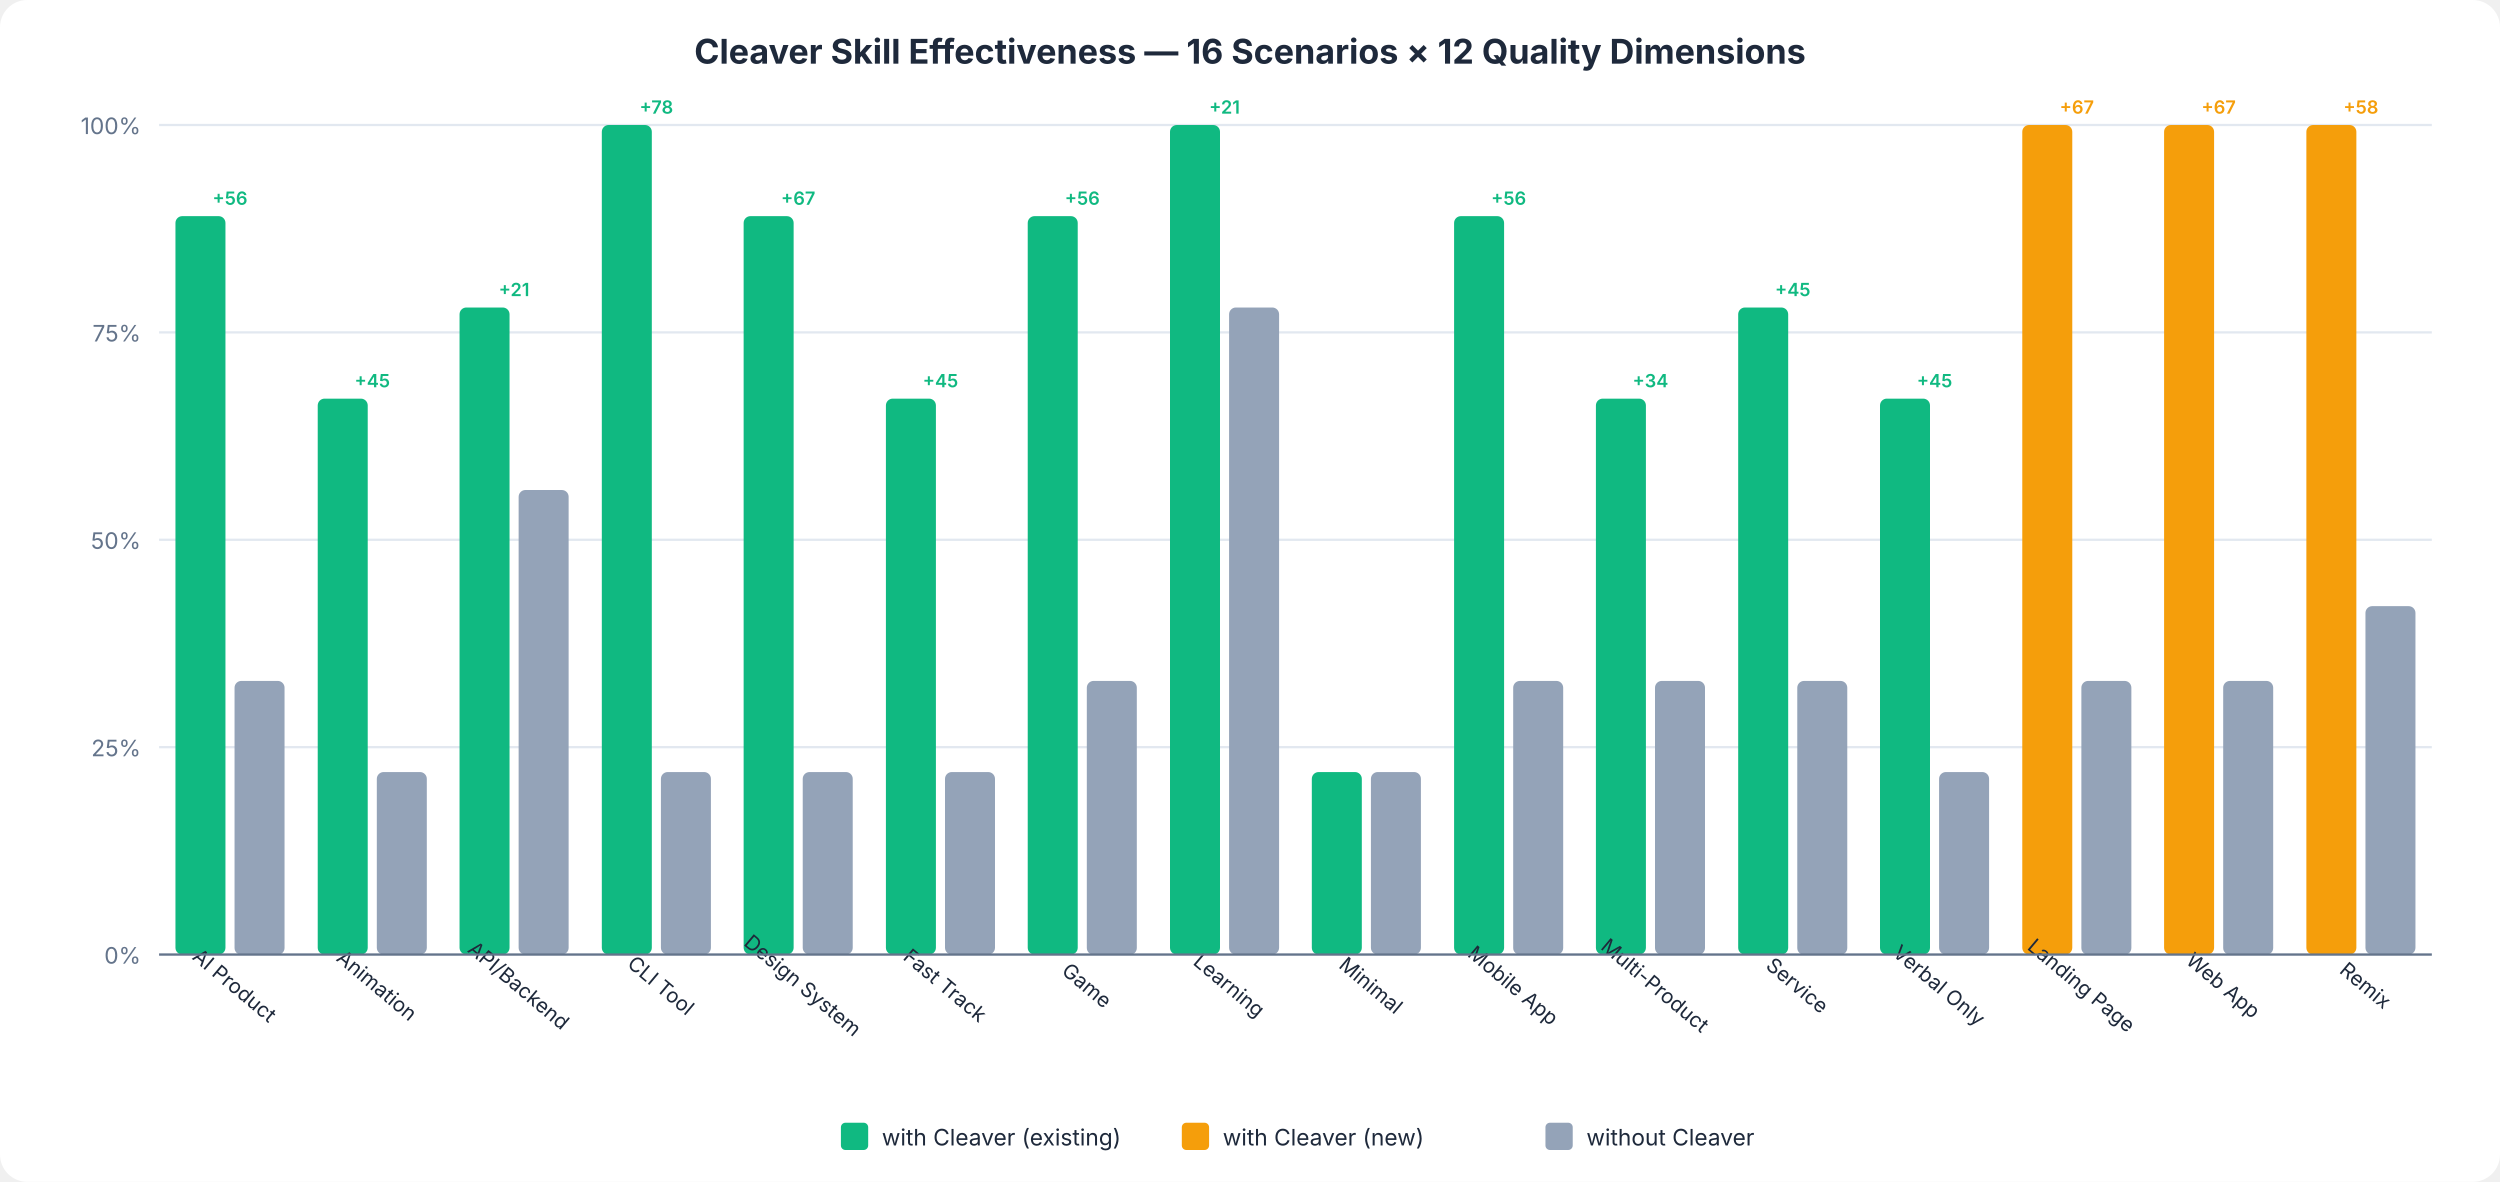
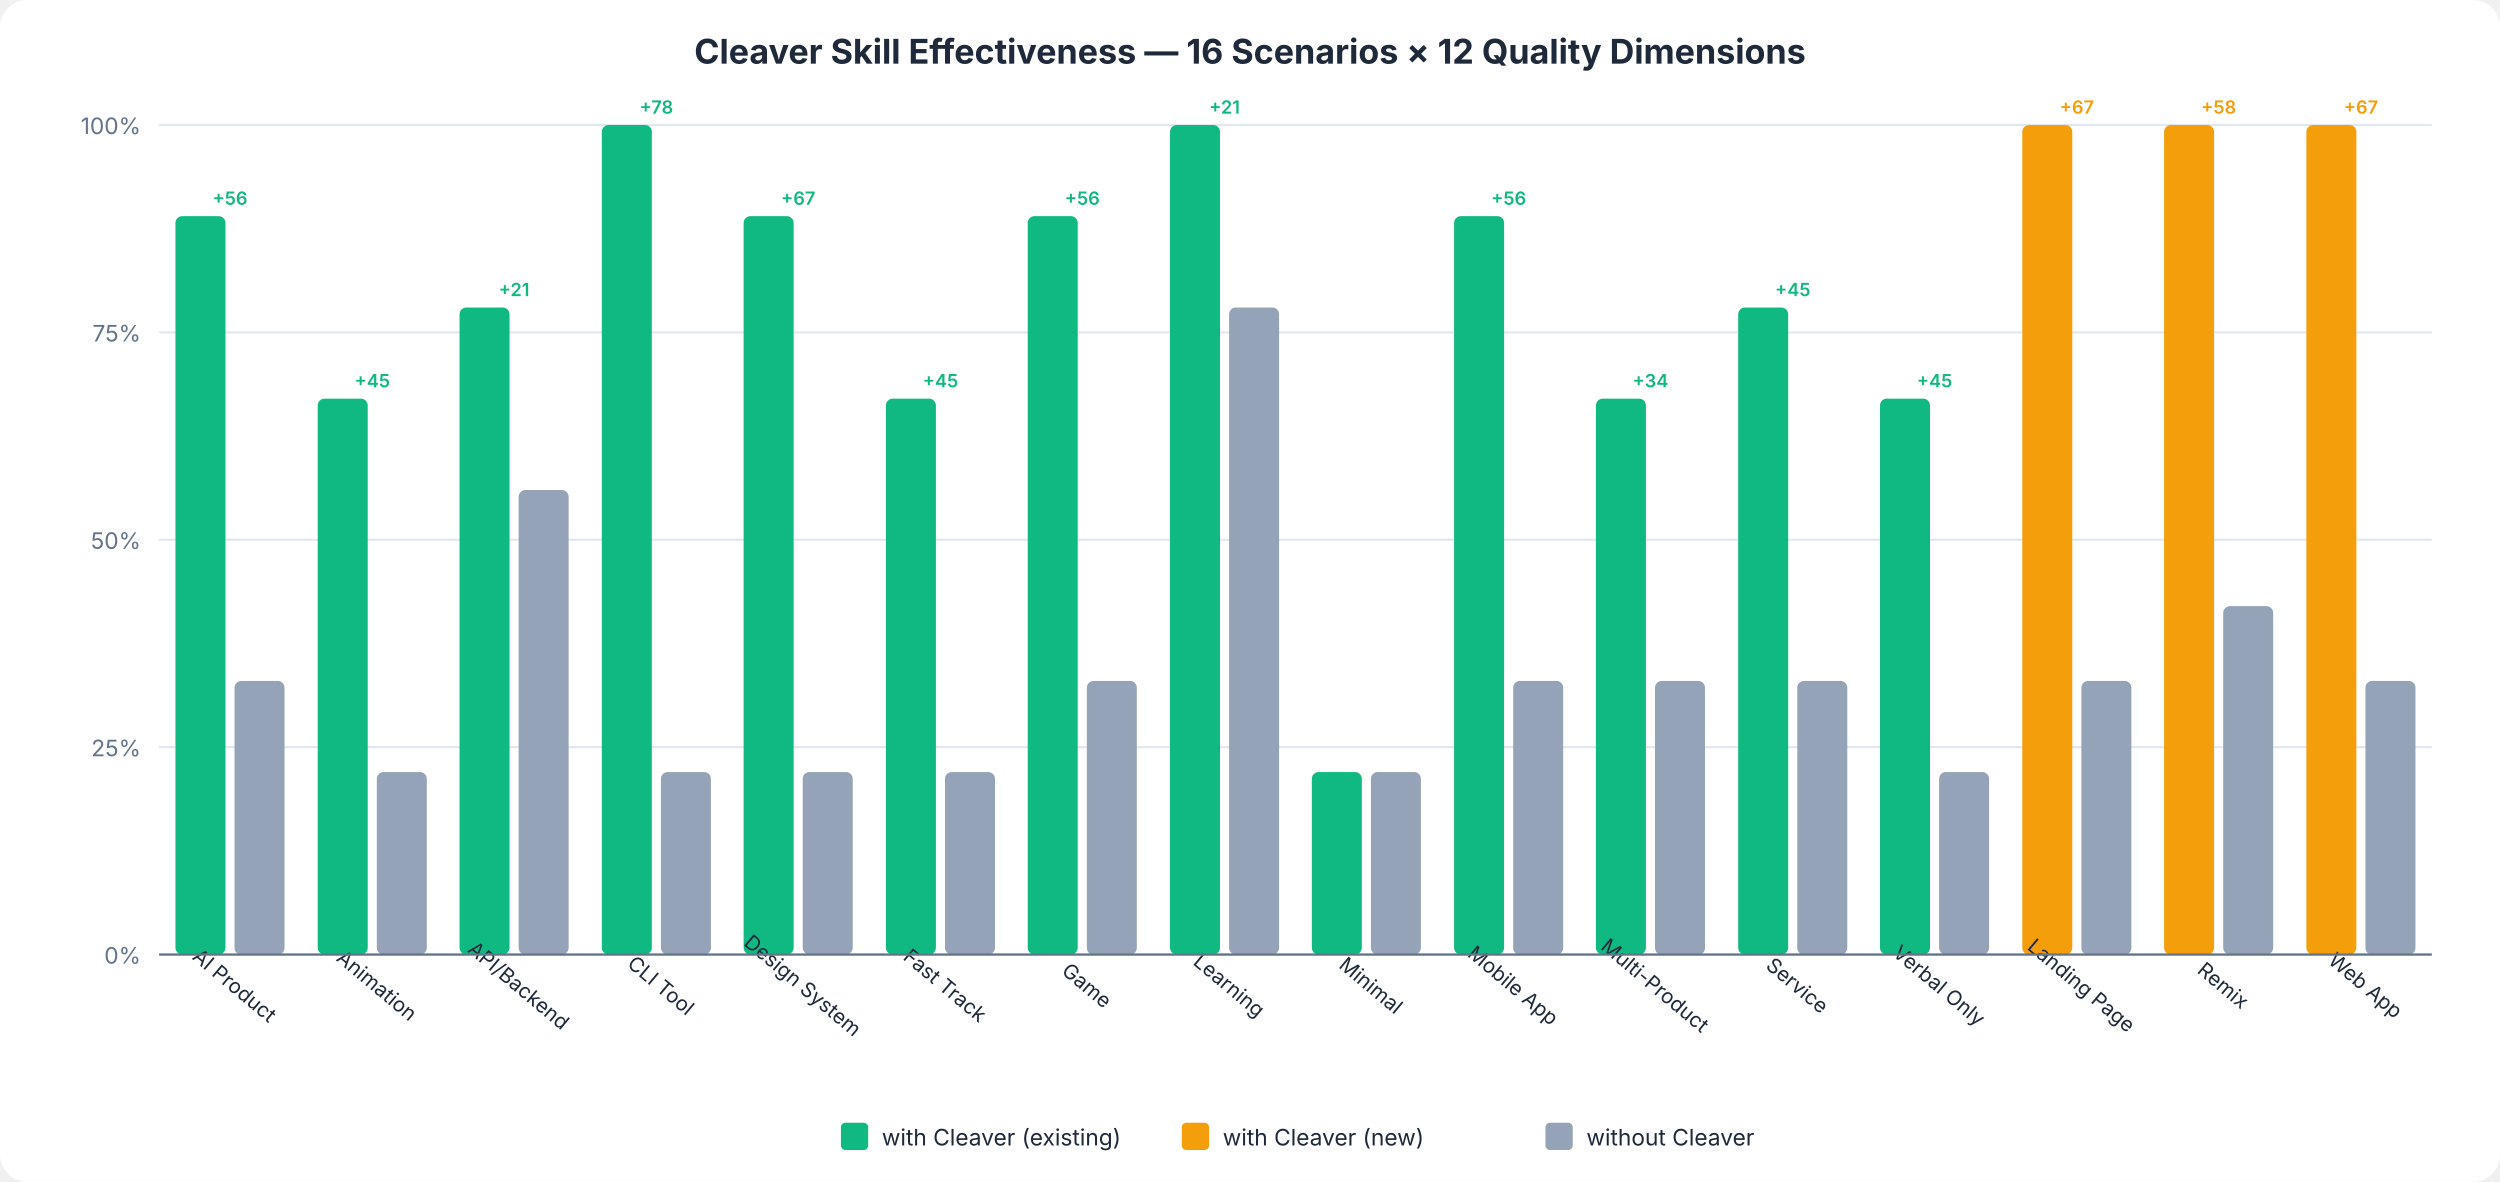
<svg xmlns="http://www.w3.org/2000/svg" viewBox="0 0 1100 520" font-family="system-ui,-apple-system,sans-serif">
  <rect width="1100" height="520" fill="#ffffff" rx="12" />
  <text x="550.0" y="28" text-anchor="middle" font-size="15" font-weight="700" fill="#1e293b">Cleaver Skill Effectiveness — 16 Scenarios × 12 Quality Dimensions</text>
  <line x1="70" y1="420.0" x2="1070" y2="420.0" stroke="#e2e8f0" stroke-width="1" />
  <text x="62" y="424.0" text-anchor="end" font-size="10" fill="#64748b">0%</text>
  <line x1="70" y1="328.75" x2="1070" y2="328.75" stroke="#e2e8f0" stroke-width="1" />
  <text x="62" y="332.75" text-anchor="end" font-size="10" fill="#64748b">25%</text>
  <line x1="70" y1="237.5" x2="1070" y2="237.5" stroke="#e2e8f0" stroke-width="1" />
  <text x="62" y="241.5" text-anchor="end" font-size="10" fill="#64748b">50%</text>
  <line x1="70" y1="146.25" x2="1070" y2="146.25" stroke="#e2e8f0" stroke-width="1" />
  <text x="62" y="150.25" text-anchor="end" font-size="10" fill="#64748b">75%</text>
  <line x1="70" y1="55.0" x2="1070" y2="55.0" stroke="#e2e8f0" stroke-width="1" />
  <text x="62" y="59.0" text-anchor="end" font-size="10" fill="#64748b">100%</text>
  <rect x="77.2" y="95.1" width="22" height="324.9" fill="#10b981" rx="3" />
  <rect x="103.2" y="299.6" width="22" height="120.5" fill="#94a3b8" rx="3" />
  <text x="101.2" y="90.1" text-anchor="middle" font-size="8" font-weight="600" fill="#10b981">+56</text>
  <text x="101.2" y="436.0" text-anchor="middle" font-size="9" fill="#1e293b" transform="rotate(40 101.2 436.0)">AI Product</text>
  <rect x="139.8" y="175.4" width="22" height="244.6" fill="#10b981" rx="3" />
  <rect x="165.8" y="339.7" width="22" height="80.3" fill="#94a3b8" rx="3" />
  <text x="163.8" y="170.4" text-anchor="middle" font-size="8" font-weight="600" fill="#10b981">+45</text>
  <text x="163.8" y="436.0" text-anchor="middle" font-size="9" fill="#1e293b" transform="rotate(40 163.8 436.0)">Animation</text>
  <rect x="202.2" y="135.3" width="22" height="284.7" fill="#10b981" rx="3" />
  <rect x="228.2" y="215.6" width="22" height="204.4" fill="#94a3b8" rx="3" />
  <text x="226.2" y="130.3" text-anchor="middle" font-size="8" font-weight="600" fill="#10b981">+21</text>
  <text x="226.2" y="436.0" text-anchor="middle" font-size="9" fill="#1e293b" transform="rotate(40 226.2 436.0)">API/Backend</text>
  <rect x="264.8" y="55.0" width="22" height="365.0" fill="#10b981" rx="3" />
  <rect x="290.8" y="339.7" width="22" height="80.3" fill="#94a3b8" rx="3" />
  <text x="288.8" y="50.0" text-anchor="middle" font-size="8" font-weight="600" fill="#10b981">+78</text>
  <text x="288.8" y="436.0" text-anchor="middle" font-size="9" fill="#1e293b" transform="rotate(40 288.8 436.0)">CLI Tool</text>
  <rect x="327.2" y="95.1" width="22" height="324.9" fill="#10b981" rx="3" />
  <rect x="353.2" y="339.7" width="22" height="80.3" fill="#94a3b8" rx="3" />
  <text x="351.2" y="90.1" text-anchor="middle" font-size="8" font-weight="600" fill="#10b981">+67</text>
  <text x="351.2" y="436.0" text-anchor="middle" font-size="9" fill="#1e293b" transform="rotate(40 351.2 436.0)">Design System</text>
  <rect x="389.8" y="175.4" width="22" height="244.6" fill="#10b981" rx="3" />
  <rect x="415.8" y="339.7" width="22" height="80.3" fill="#94a3b8" rx="3" />
  <text x="413.8" y="170.4" text-anchor="middle" font-size="8" font-weight="600" fill="#10b981">+45</text>
  <text x="413.8" y="436.0" text-anchor="middle" font-size="9" fill="#1e293b" transform="rotate(40 413.8 436.0)">Fast Track</text>
  <rect x="452.2" y="95.1" width="22" height="324.9" fill="#10b981" rx="3" />
  <rect x="478.2" y="299.6" width="22" height="120.5" fill="#94a3b8" rx="3" />
  <text x="476.2" y="90.1" text-anchor="middle" font-size="8" font-weight="600" fill="#10b981">+56</text>
  <text x="476.2" y="436.0" text-anchor="middle" font-size="9" fill="#1e293b" transform="rotate(40 476.2 436.0)">Game</text>
  <rect x="514.8" y="55.0" width="22" height="365.0" fill="#10b981" rx="3" />
  <rect x="540.8" y="135.3" width="22" height="284.7" fill="#94a3b8" rx="3" />
  <text x="538.8" y="50.0" text-anchor="middle" font-size="8" font-weight="600" fill="#10b981">+21</text>
  <text x="538.8" y="436.0" text-anchor="middle" font-size="9" fill="#1e293b" transform="rotate(40 538.8 436.0)">Learning</text>
  <rect x="577.2" y="339.7" width="22" height="80.3" fill="#10b981" rx="3" />
  <rect x="603.2" y="339.7" width="22" height="80.3" fill="#94a3b8" rx="3" />
  <text x="601.2" y="436.0" text-anchor="middle" font-size="9" fill="#1e293b" transform="rotate(40 601.2 436.0)">Minimal</text>
  <rect x="639.8" y="95.1" width="22" height="324.9" fill="#10b981" rx="3" />
  <rect x="665.8" y="299.6" width="22" height="120.5" fill="#94a3b8" rx="3" />
  <text x="663.8" y="90.1" text-anchor="middle" font-size="8" font-weight="600" fill="#10b981">+56</text>
  <text x="663.8" y="436.0" text-anchor="middle" font-size="9" fill="#1e293b" transform="rotate(40 663.8 436.0)">Mobile App</text>
  <rect x="702.2" y="175.4" width="22" height="244.6" fill="#10b981" rx="3" />
  <rect x="728.2" y="299.6" width="22" height="120.5" fill="#94a3b8" rx="3" />
  <text x="726.2" y="170.4" text-anchor="middle" font-size="8" font-weight="600" fill="#10b981">+34</text>
  <text x="726.2" y="436.0" text-anchor="middle" font-size="9" fill="#1e293b" transform="rotate(40 726.2 436.0)">Multi-Product</text>
  <rect x="764.8" y="135.3" width="22" height="284.7" fill="#10b981" rx="3" />
  <rect x="790.8" y="299.6" width="22" height="120.5" fill="#94a3b8" rx="3" />
  <text x="788.8" y="130.3" text-anchor="middle" font-size="8" font-weight="600" fill="#10b981">+45</text>
  <text x="788.8" y="436.0" text-anchor="middle" font-size="9" fill="#1e293b" transform="rotate(40 788.8 436.0)">Service</text>
  <rect x="827.2" y="175.4" width="22" height="244.6" fill="#10b981" rx="3" />
  <rect x="853.2" y="339.7" width="22" height="80.3" fill="#94a3b8" rx="3" />
  <text x="851.2" y="170.4" text-anchor="middle" font-size="8" font-weight="600" fill="#10b981">+45</text>
  <text x="851.2" y="436.0" text-anchor="middle" font-size="9" fill="#1e293b" transform="rotate(40 851.2 436.0)">Verbal Only</text>
  <rect x="889.8" y="55.0" width="22" height="365.0" fill="#f59e0b" rx="3" />
  <rect x="915.8" y="299.6" width="22" height="120.5" fill="#94a3b8" rx="3" />
  <text x="913.8" y="50.0" text-anchor="middle" font-size="8" font-weight="600" fill="#f59e0b">+67</text>
  <text x="913.8" y="436.0" text-anchor="middle" font-size="9" fill="#1e293b" transform="rotate(40 913.8 436.0)">Landing Page</text>
  <rect x="952.2" y="55.0" width="22" height="365.0" fill="#f59e0b" rx="3" />
-   <rect x="978.2" y="299.6" width="22" height="120.5" fill="#94a3b8" rx="3" />
-   <text x="976.2" y="50.0" text-anchor="middle" font-size="8" font-weight="600" fill="#f59e0b">+67</text>
-   <text x="976.2" y="436.0" text-anchor="middle" font-size="9" fill="#1e293b" transform="rotate(40 976.2 436.0)">Web App</text>
+   <rect x="978.2" y="266.7" width="22" height="153.3" fill="#94a3b8" rx="3" />
+   <text x="976.2" y="50.0" text-anchor="middle" font-size="8" font-weight="600" fill="#f59e0b">+58</text>
+   <text x="976.2" y="436.0" text-anchor="middle" font-size="9" fill="#1e293b" transform="rotate(40 976.2 436.0)">Remix</text>
  <rect x="1014.8" y="55.0" width="22" height="365.0" fill="#f59e0b" rx="3" />
-   <rect x="1040.8" y="266.7" width="22" height="153.3" fill="#94a3b8" rx="3" />
-   <text x="1038.8" y="50.0" text-anchor="middle" font-size="8" font-weight="600" fill="#f59e0b">+58</text>
-   <text x="1038.8" y="436.0" text-anchor="middle" font-size="9" fill="#1e293b" transform="rotate(40 1038.8 436.0)">Remix</text>
+   <rect x="1040.8" y="299.6" width="22" height="120.5" fill="#94a3b8" rx="3" />
+   <text x="1038.8" y="50.0" text-anchor="middle" font-size="8" font-weight="600" fill="#f59e0b">+67</text>
+   <text x="1038.8" y="436.0" text-anchor="middle" font-size="9" fill="#1e293b" transform="rotate(40 1038.8 436.0)">Web App</text>
  <rect x="370.0" y="494" width="12" height="12" fill="#10b981" rx="2" />
  <text x="388.0" y="504" font-size="10" fill="#1e293b">with Cleaver (existing)</text>
  <rect x="520.0" y="494" width="12" height="12" fill="#f59e0b" rx="2" />
  <text x="538.0" y="504" font-size="10" fill="#1e293b">with Cleaver (new)</text>
  <rect x="680.0" y="494" width="12" height="12" fill="#94a3b8" rx="2" />
  <text x="698.0" y="504" font-size="10" fill="#1e293b">without Cleaver</text>
  <line x1="70" y1="420" x2="1070" y2="420" stroke="#64748b" stroke-width="1" />
</svg>
